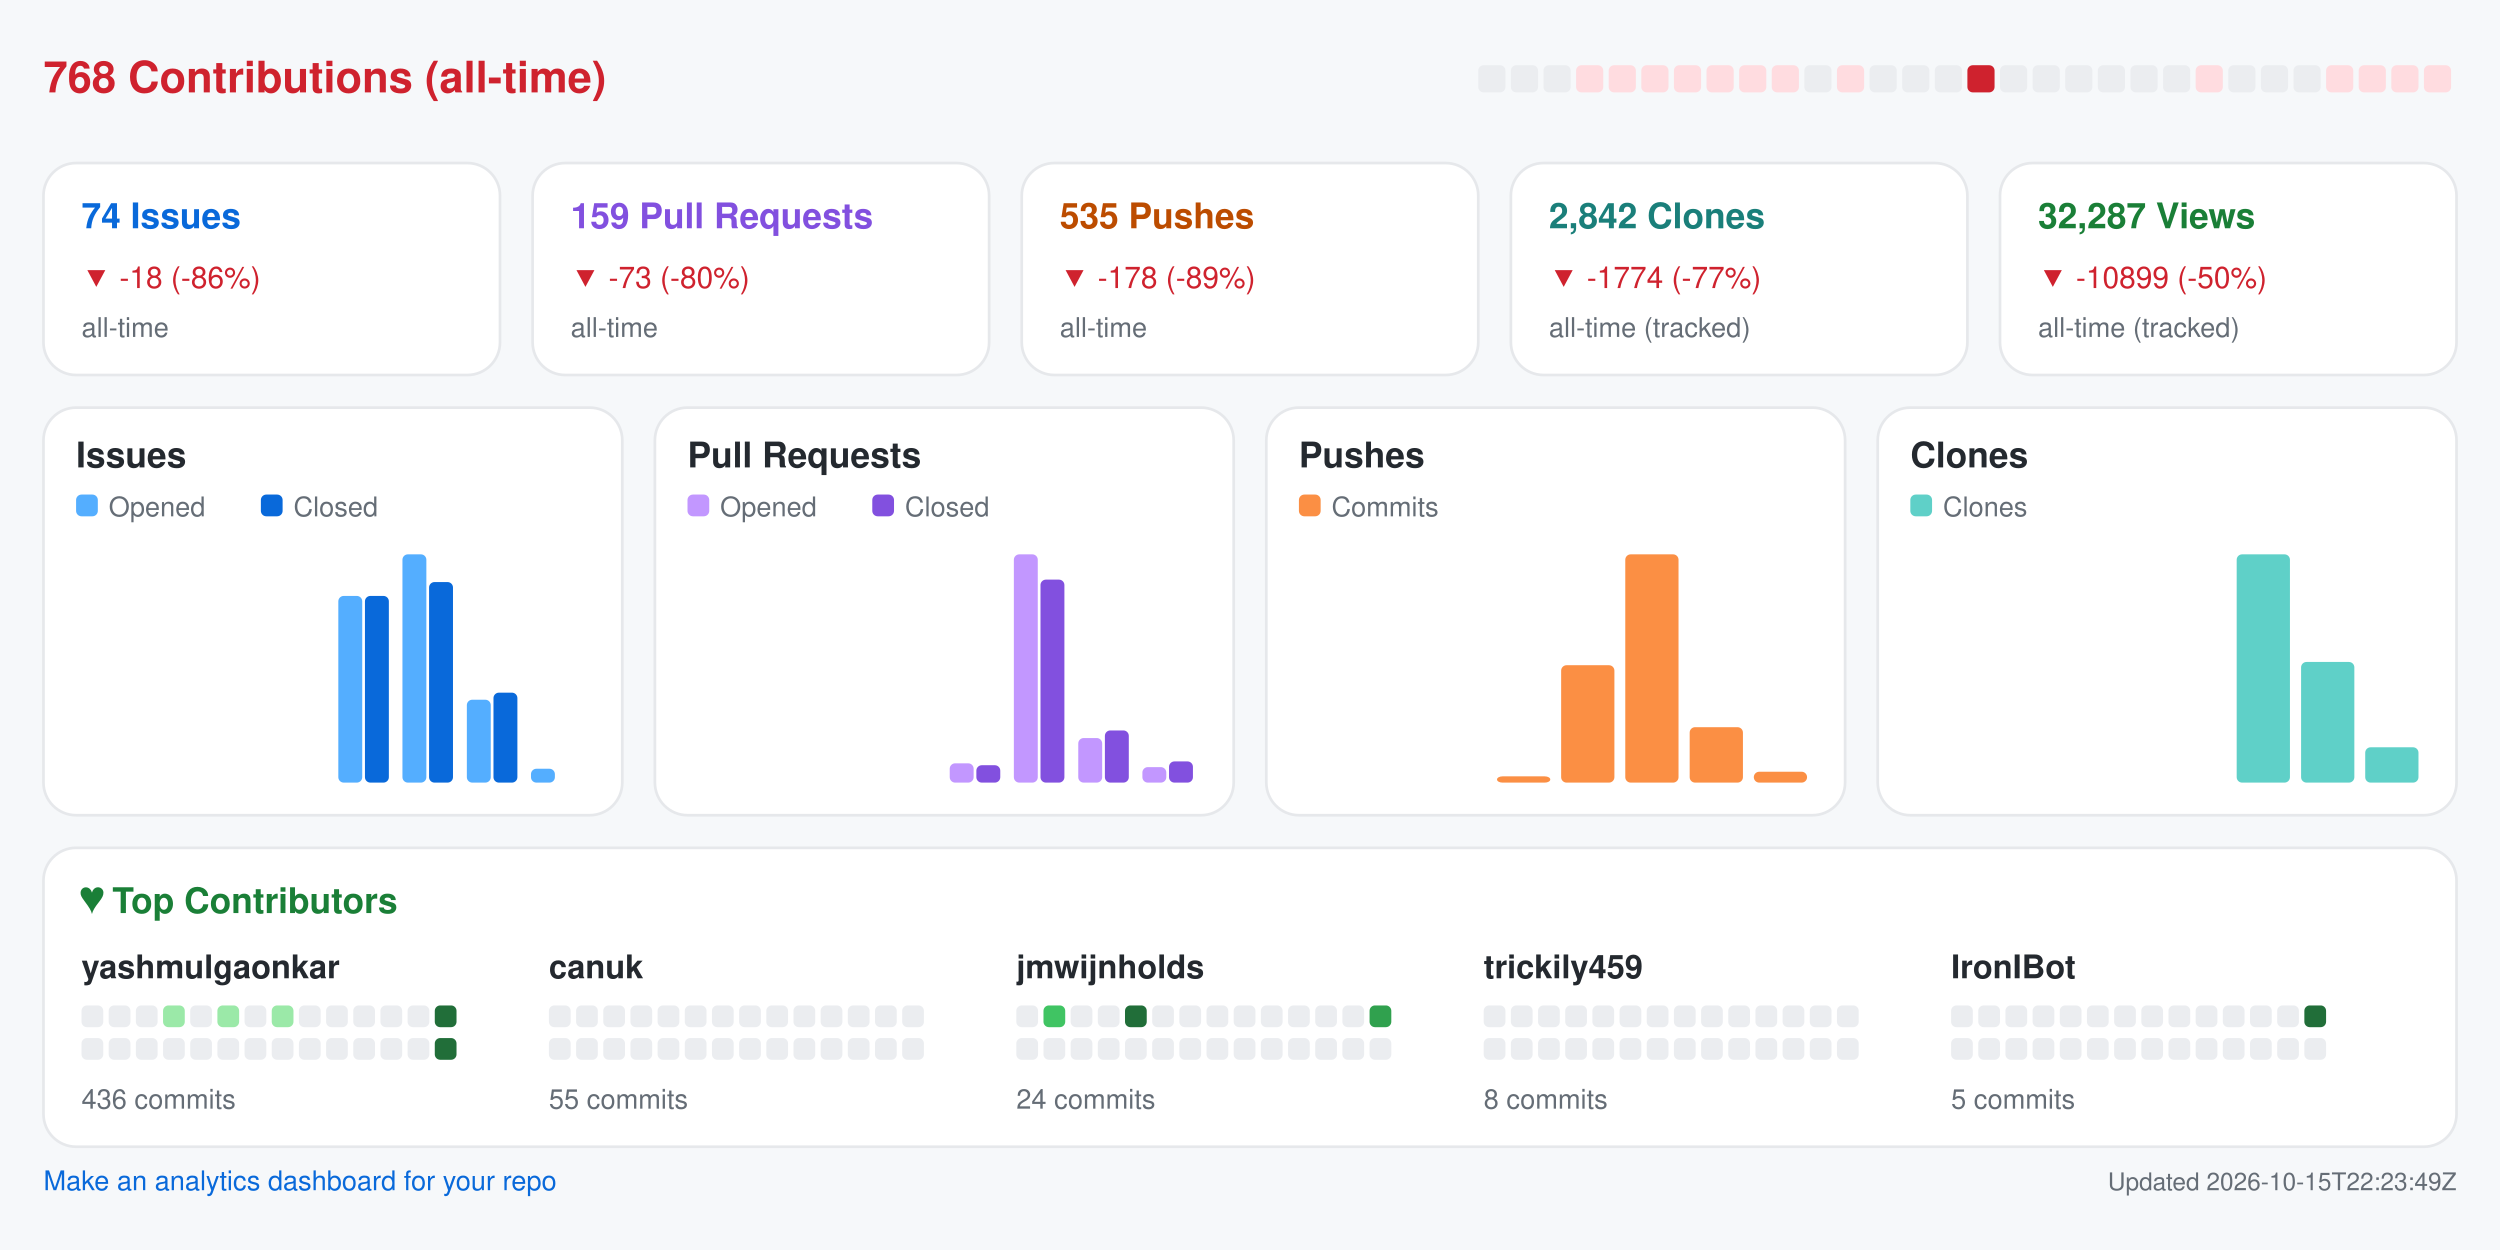
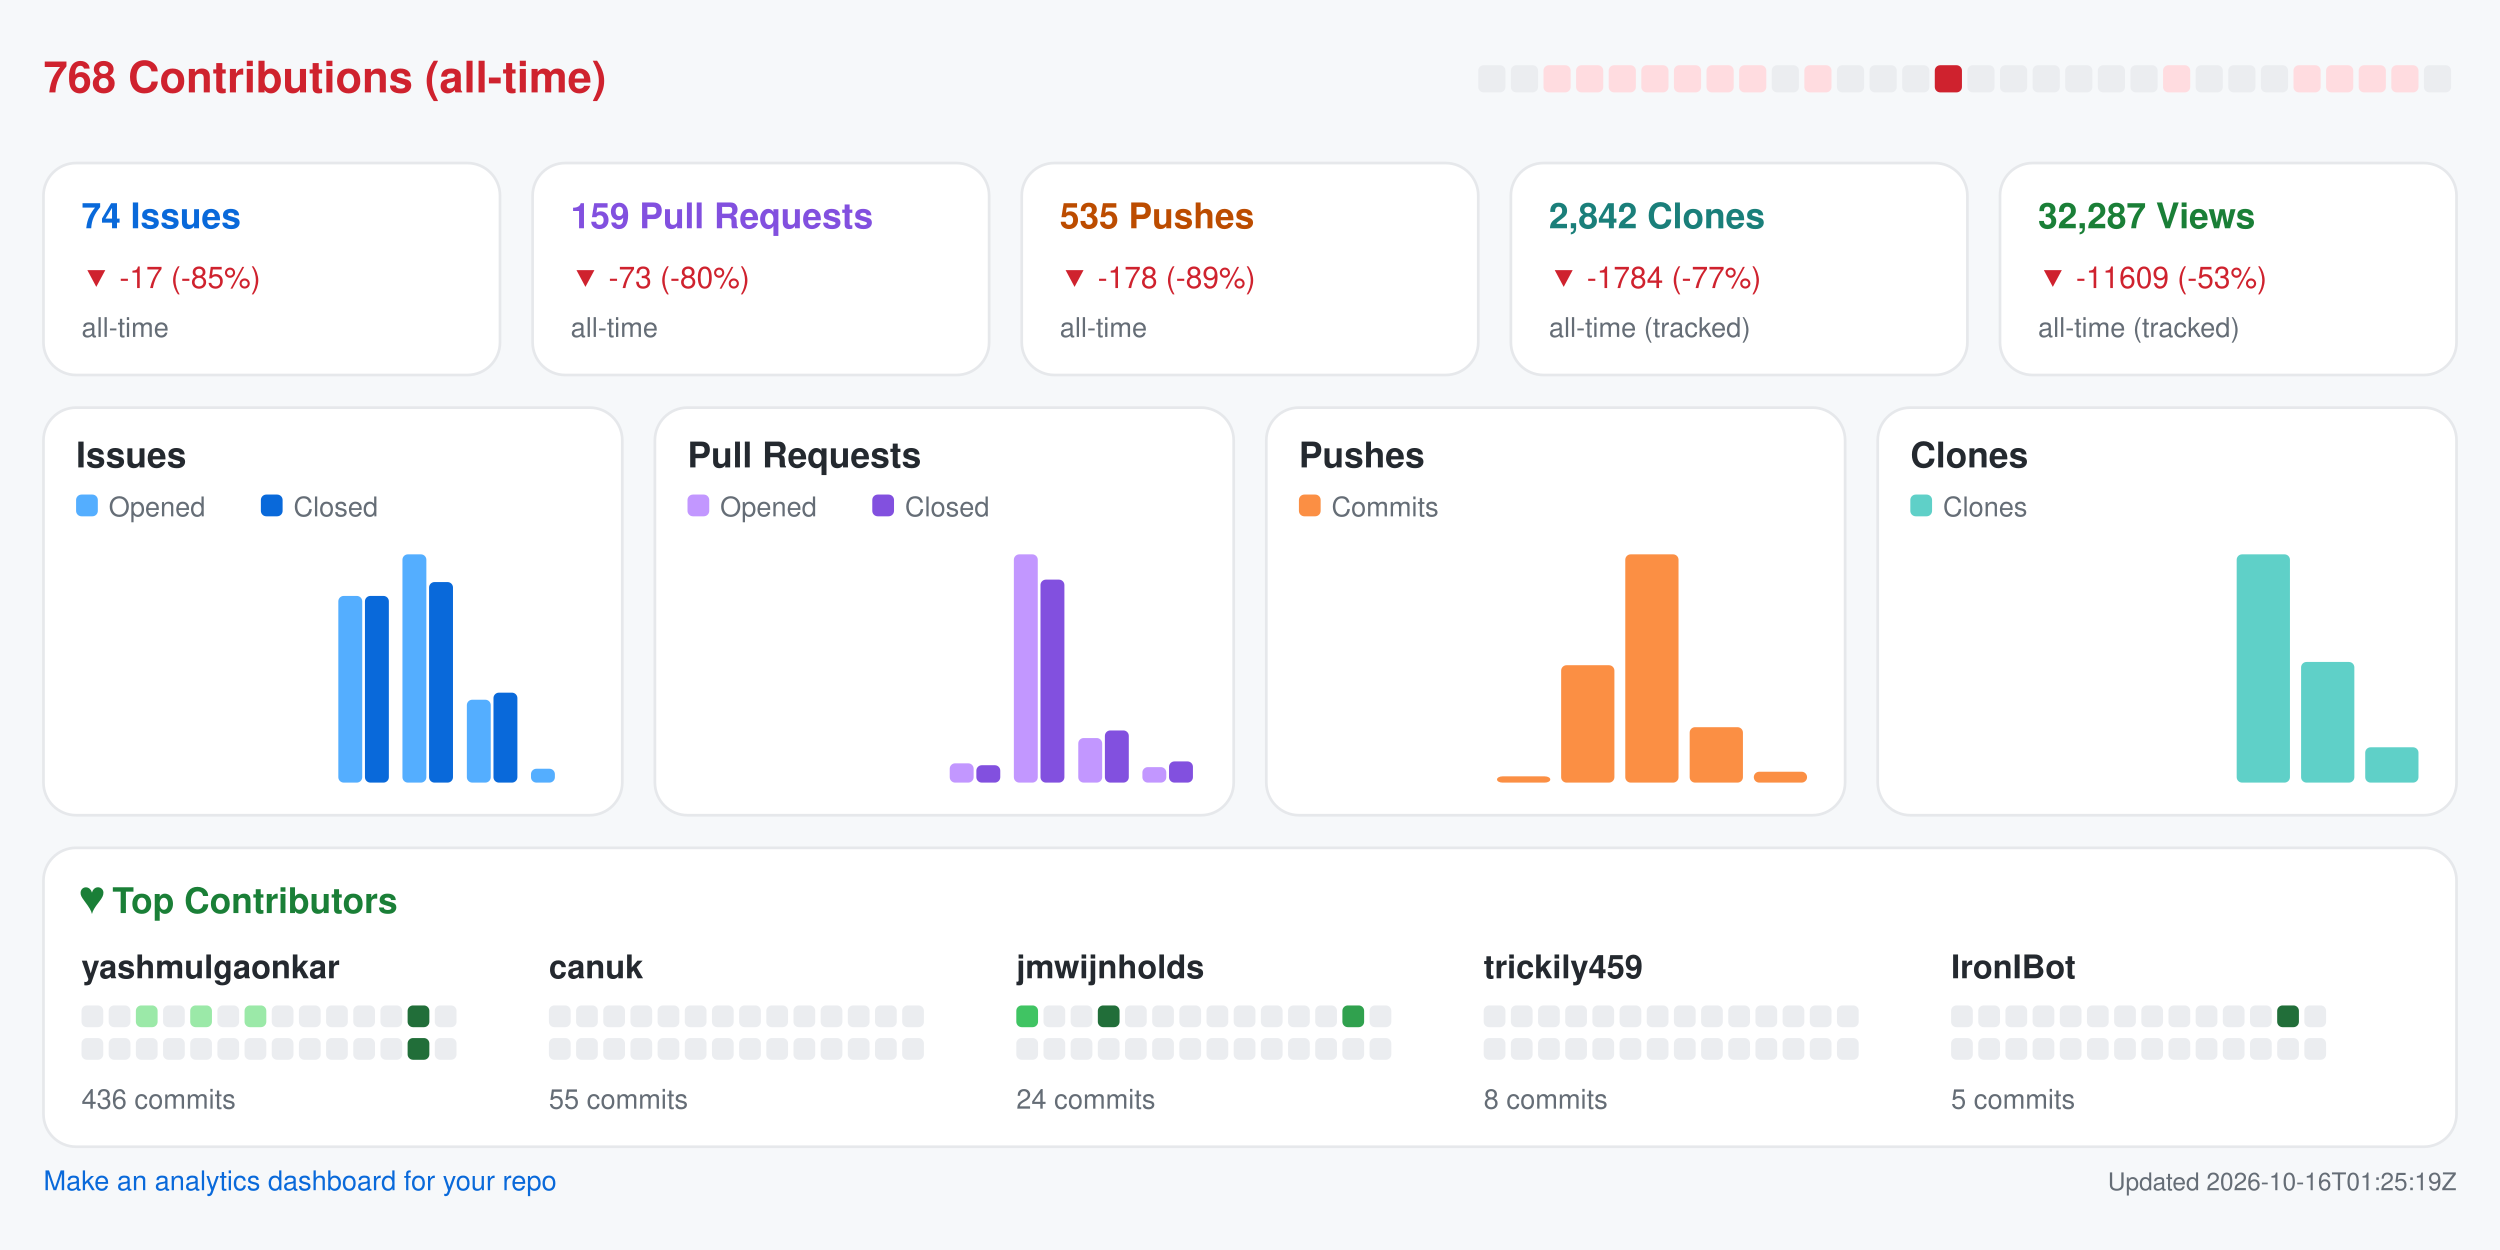
<svg xmlns="http://www.w3.org/2000/svg" width="920" height="460" viewBox="0 0 920 460" role="img" aria-label="Repository analytics for yashmulgaonkar/FlightScnr_Pi">
  <rect x="0.0" y="0.0" width="920.0" height="460.0" rx="0" fill="#f6f8fa" />
  <text x="16.0" y="34.0" fill="#cf222e" font-size="16" font-family="-apple-system,BlinkMacSystemFont,Segoe UI,Helvetica,Arial,sans-serif" font-weight="600" text-anchor="start">768 Contributions (all-time)</text>
  <rect x="544.0" y="24.0" width="10.0" height="10.0" rx="2" fill="#ebedf0" />
  <rect x="556.0" y="24.0" width="10.0" height="10.0" rx="2" fill="#ebedf0" />
-   <rect x="568.0" y="24.0" width="10.0" height="10.0" rx="2" fill="#ebedf0" />
+   <rect x="568.0" y="24.0" width="10.0" height="10.0" rx="2" fill="#ffdce0" />
  <rect x="580.0" y="24.0" width="10.0" height="10.0" rx="2" fill="#ffdce0" />
  <rect x="592.0" y="24.0" width="10.0" height="10.0" rx="2" fill="#ffdce0" />
  <rect x="604.0" y="24.0" width="10.0" height="10.0" rx="2" fill="#ffdce0" />
  <rect x="616.0" y="24.0" width="10.0" height="10.0" rx="2" fill="#ffdce0" />
  <rect x="628.0" y="24.0" width="10.0" height="10.0" rx="2" fill="#ffdce0" />
  <rect x="640.0" y="24.0" width="10.0" height="10.0" rx="2" fill="#ffdce0" />
-   <rect x="652.0" y="24.0" width="10.0" height="10.0" rx="2" fill="#ffdce0" />
-   <rect x="664.0" y="24.0" width="10.0" height="10.0" rx="2" fill="#ebedf0" />
-   <rect x="676.0" y="24.0" width="10.0" height="10.0" rx="2" fill="#ffdce0" />
+   <rect x="652.0" y="24.0" width="10.0" height="10.0" rx="2" fill="#ebedf0" />
+   <rect x="664.0" y="24.0" width="10.0" height="10.0" rx="2" fill="#ffdce0" />
+   <rect x="676.0" y="24.0" width="10.0" height="10.0" rx="2" fill="#ebedf0" />
  <rect x="688.0" y="24.0" width="10.0" height="10.0" rx="2" fill="#ebedf0" />
  <rect x="700.0" y="24.0" width="10.0" height="10.0" rx="2" fill="#ebedf0" />
-   <rect x="712.0" y="24.0" width="10.0" height="10.0" rx="2" fill="#ebedf0" />
-   <rect x="724.0" y="24.0" width="10.0" height="10.0" rx="2" fill="#cf222e" />
+   <rect x="712.0" y="24.0" width="10.0" height="10.0" rx="2" fill="#cf222e" />
+   <rect x="724.0" y="24.0" width="10.0" height="10.0" rx="2" fill="#ebedf0" />
  <rect x="736.0" y="24.0" width="10.0" height="10.0" rx="2" fill="#ebedf0" />
  <rect x="748.0" y="24.0" width="10.0" height="10.0" rx="2" fill="#ebedf0" />
  <rect x="760.0" y="24.0" width="10.0" height="10.0" rx="2" fill="#ebedf0" />
  <rect x="772.0" y="24.0" width="10.0" height="10.0" rx="2" fill="#ebedf0" />
  <rect x="784.0" y="24.0" width="10.0" height="10.0" rx="2" fill="#ebedf0" />
-   <rect x="796.0" y="24.0" width="10.0" height="10.0" rx="2" fill="#ebedf0" />
-   <rect x="808.0" y="24.0" width="10.0" height="10.0" rx="2" fill="#ffdce0" />
+   <rect x="796.0" y="24.0" width="10.0" height="10.0" rx="2" fill="#ffdce0" />
+   <rect x="808.0" y="24.0" width="10.0" height="10.0" rx="2" fill="#ebedf0" />
  <rect x="820.0" y="24.0" width="10.0" height="10.0" rx="2" fill="#ebedf0" />
  <rect x="832.0" y="24.0" width="10.0" height="10.0" rx="2" fill="#ebedf0" />
-   <rect x="844.0" y="24.0" width="10.0" height="10.0" rx="2" fill="#ebedf0" />
+   <rect x="844.0" y="24.0" width="10.0" height="10.0" rx="2" fill="#ffdce0" />
  <rect x="856.0" y="24.0" width="10.0" height="10.0" rx="2" fill="#ffdce0" />
  <rect x="868.0" y="24.0" width="10.0" height="10.0" rx="2" fill="#ffdce0" />
  <rect x="880.0" y="24.0" width="10.0" height="10.0" rx="2" fill="#ffdce0" />
-   <rect x="892.0" y="24.0" width="10.0" height="10.0" rx="2" fill="#ffdce0" />
+   <rect x="892.0" y="24.0" width="10.0" height="10.0" rx="2" fill="#ebedf0" />
  <rect x="16.0" y="60.0" width="168.0" height="78.0" rx="12" fill="#ffffff" stroke="#e6e8eb" />
  <text x="30.0" y="84.0" fill="#0969da" font-size="13" font-family="-apple-system,BlinkMacSystemFont,Segoe UI,Helvetica,Arial,sans-serif" font-weight="600" text-anchor="start">74 Issues</text>
-   <text x="30.0" y="106.0" fill="#cf222e" font-size="11" font-family="-apple-system,BlinkMacSystemFont,Segoe UI,Helvetica,Arial,sans-serif" font-weight="400" text-anchor="start">▼ -18 (-86%)</text>
+   <text x="30.0" y="106.0" fill="#cf222e" font-size="11" font-family="-apple-system,BlinkMacSystemFont,Segoe UI,Helvetica,Arial,sans-serif" font-weight="400" text-anchor="start">▼ -17 (-85%)</text>
  <text x="30.0" y="124.0" fill="#656d76" font-size="10" font-family="-apple-system,BlinkMacSystemFont,Segoe UI,Helvetica,Arial,sans-serif" font-weight="400" text-anchor="start">all-time</text>
  <rect x="196.0" y="60.0" width="168.0" height="78.0" rx="12" fill="#ffffff" stroke="#e6e8eb" />
  <text x="210.0" y="84.0" fill="#8250df" font-size="13" font-family="-apple-system,BlinkMacSystemFont,Segoe UI,Helvetica,Arial,sans-serif" font-weight="600" text-anchor="start">159 Pull Requests</text>
  <text x="210.0" y="106.0" fill="#cf222e" font-size="11" font-family="-apple-system,BlinkMacSystemFont,Segoe UI,Helvetica,Arial,sans-serif" font-weight="400" text-anchor="start">▼ -73 (-80%)</text>
  <text x="210.0" y="124.0" fill="#656d76" font-size="10" font-family="-apple-system,BlinkMacSystemFont,Segoe UI,Helvetica,Arial,sans-serif" font-weight="400" text-anchor="start">all-time</text>
  <rect x="376.0" y="60.0" width="168.0" height="78.0" rx="12" fill="#ffffff" stroke="#e6e8eb" />
  <text x="390.0" y="84.0" fill="#bc4c00" font-size="13" font-family="-apple-system,BlinkMacSystemFont,Segoe UI,Helvetica,Arial,sans-serif" font-weight="600" text-anchor="start">535 Pushes</text>
  <text x="390.0" y="106.0" fill="#cf222e" font-size="11" font-family="-apple-system,BlinkMacSystemFont,Segoe UI,Helvetica,Arial,sans-serif" font-weight="400" text-anchor="start">▼ -178 (-89%)</text>
  <text x="390.0" y="124.0" fill="#656d76" font-size="10" font-family="-apple-system,BlinkMacSystemFont,Segoe UI,Helvetica,Arial,sans-serif" font-weight="400" text-anchor="start">all-time</text>
  <rect x="556.0" y="60.0" width="168.0" height="78.0" rx="12" fill="#ffffff" stroke="#e6e8eb" />
  <text x="570.0" y="84.0" fill="#1a7f7a" font-size="13" font-family="-apple-system,BlinkMacSystemFont,Segoe UI,Helvetica,Arial,sans-serif" font-weight="600" text-anchor="start">2,842 Clones</text>
-   <text x="570.0" y="106.0" fill="#cf222e" font-size="11" font-family="-apple-system,BlinkMacSystemFont,Segoe UI,Helvetica,Arial,sans-serif" font-weight="400" text-anchor="start">▼ -1774 (-77%)</text>
+   <text x="570.0" y="106.0" fill="#cf222e" font-size="11" font-family="-apple-system,BlinkMacSystemFont,Segoe UI,Helvetica,Arial,sans-serif" font-weight="400" text-anchor="start">▼ -1784 (-77%)</text>
  <text x="570.0" y="124.0" fill="#656d76" font-size="10" font-family="-apple-system,BlinkMacSystemFont,Segoe UI,Helvetica,Arial,sans-serif" font-weight="400" text-anchor="start">all-time (tracked)</text>
  <rect x="736.0" y="60.0" width="168.0" height="78.0" rx="12" fill="#ffffff" stroke="#e6e8eb" />
  <text x="750.0" y="84.0" fill="#1a7f37" font-size="13" font-family="-apple-system,BlinkMacSystemFont,Segoe UI,Helvetica,Arial,sans-serif" font-weight="600" text-anchor="start">32,287 Views</text>
-   <text x="750.0" y="106.0" fill="#cf222e" font-size="11" font-family="-apple-system,BlinkMacSystemFont,Segoe UI,Helvetica,Arial,sans-serif" font-weight="400" text-anchor="start">▼ -10899 (-50%)</text>
+   <text x="750.0" y="106.0" fill="#cf222e" font-size="11" font-family="-apple-system,BlinkMacSystemFont,Segoe UI,Helvetica,Arial,sans-serif" font-weight="400" text-anchor="start">▼ -11609 (-53%)</text>
  <text x="750.0" y="124.0" fill="#656d76" font-size="10" font-family="-apple-system,BlinkMacSystemFont,Segoe UI,Helvetica,Arial,sans-serif" font-weight="400" text-anchor="start">all-time (tracked)</text>
  <rect x="16.0" y="150.0" width="213.0" height="150.0" rx="12" fill="#ffffff" stroke="#e6e8eb" />
  <text x="28.0" y="172.0" fill="#24292f" font-size="13" font-family="-apple-system,BlinkMacSystemFont,Segoe UI,Helvetica,Arial,sans-serif" font-weight="600" text-anchor="start">Issues</text>
  <rect x="28.0" y="182.0" width="8.0" height="8.0" rx="2" fill="#54aeff" />
  <text x="40.0" y="190.0" fill="#656d76" font-size="10" font-family="-apple-system,BlinkMacSystemFont,Segoe UI,Helvetica,Arial,sans-serif" font-weight="400" text-anchor="start">Opened</text>
  <rect x="96.0" y="182.0" width="8.0" height="8.0" rx="2" fill="#0969da" />
  <text x="108.0" y="190.0" fill="#656d76" font-size="10" font-family="-apple-system,BlinkMacSystemFont,Segoe UI,Helvetica,Arial,sans-serif" font-weight="400" text-anchor="start">Closed</text>
  <rect x="30.0" y="288.0" width="8.8" height="0.0" rx="2" fill="#54aeff" />
  <rect x="39.8" y="288.0" width="8.8" height="0.0" rx="2" fill="#0969da" />
  <rect x="53.6" y="288.0" width="8.8" height="0.0" rx="2" fill="#54aeff" />
  <rect x="63.4" y="288.0" width="8.8" height="0.0" rx="2" fill="#0969da" />
  <rect x="77.2" y="288.0" width="8.8" height="0.0" rx="2" fill="#54aeff" />
  <rect x="87.1" y="288.0" width="8.8" height="0.0" rx="2" fill="#0969da" />
  <rect x="100.9" y="288.0" width="8.8" height="0.0" rx="2" fill="#54aeff" />
  <rect x="110.7" y="288.0" width="8.8" height="0.0" rx="2" fill="#0969da" />
  <rect x="124.5" y="219.3" width="8.8" height="68.7" rx="2" fill="#54aeff" />
  <rect x="134.3" y="219.3" width="8.8" height="68.7" rx="2" fill="#0969da" />
  <rect x="148.1" y="204.0" width="8.8" height="84.0" rx="2" fill="#54aeff" />
  <rect x="157.9" y="214.2" width="8.8" height="73.8" rx="2" fill="#0969da" />
  <rect x="171.8" y="257.5" width="8.8" height="30.5" rx="2" fill="#54aeff" />
  <rect x="181.6" y="254.9" width="8.8" height="33.1" rx="2" fill="#0969da" />
  <rect x="195.4" y="282.9" width="8.8" height="5.1" rx="2" fill="#54aeff" />
  <rect x="205.2" y="288.0" width="8.8" height="0.0" rx="2" fill="#0969da" />
  <rect x="241.0" y="150.0" width="213.0" height="150.0" rx="12" fill="#ffffff" stroke="#e6e8eb" />
  <text x="253.0" y="172.0" fill="#24292f" font-size="13" font-family="-apple-system,BlinkMacSystemFont,Segoe UI,Helvetica,Arial,sans-serif" font-weight="600" text-anchor="start">Pull Requests</text>
  <rect x="253.0" y="182.0" width="8.0" height="8.0" rx="2" fill="#c297ff" />
  <text x="265.0" y="190.0" fill="#656d76" font-size="10" font-family="-apple-system,BlinkMacSystemFont,Segoe UI,Helvetica,Arial,sans-serif" font-weight="400" text-anchor="start">Opened</text>
  <rect x="321.0" y="182.0" width="8.0" height="8.0" rx="2" fill="#8250df" />
  <text x="333.0" y="190.0" fill="#656d76" font-size="10" font-family="-apple-system,BlinkMacSystemFont,Segoe UI,Helvetica,Arial,sans-serif" font-weight="400" text-anchor="start">Closed</text>
  <rect x="255.0" y="288.0" width="8.8" height="0.0" rx="2" fill="#c297ff" />
  <rect x="264.8" y="288.0" width="8.8" height="0.0" rx="2" fill="#8250df" />
  <rect x="278.6" y="288.0" width="8.8" height="0.0" rx="2" fill="#c297ff" />
  <rect x="288.4" y="288.0" width="8.8" height="0.0" rx="2" fill="#8250df" />
  <rect x="302.2" y="288.0" width="8.8" height="0.0" rx="2" fill="#c297ff" />
  <rect x="312.1" y="288.0" width="8.8" height="0.0" rx="2" fill="#8250df" />
  <rect x="325.9" y="288.0" width="8.8" height="0.0" rx="2" fill="#c297ff" />
  <rect x="335.7" y="288.0" width="8.8" height="0.0" rx="2" fill="#8250df" />
  <rect x="349.5" y="280.9" width="8.8" height="7.1" rx="2" fill="#c297ff" />
  <rect x="359.3" y="281.6" width="8.8" height="6.4" rx="2" fill="#8250df" />
  <rect x="373.1" y="204.0" width="8.8" height="84.0" rx="2" fill="#c297ff" />
  <rect x="382.9" y="213.3" width="8.8" height="74.7" rx="2" fill="#8250df" />
  <rect x="396.8" y="271.6" width="8.8" height="16.4" rx="2" fill="#c297ff" />
  <rect x="406.6" y="268.8" width="8.8" height="19.2" rx="2" fill="#8250df" />
  <rect x="420.4" y="282.3" width="8.8" height="5.7" rx="2" fill="#c297ff" />
  <rect x="430.2" y="280.2" width="8.8" height="7.8" rx="2" fill="#8250df" />
  <rect x="466.0" y="150.0" width="213.0" height="150.0" rx="12" fill="#ffffff" stroke="#e6e8eb" />
  <text x="478.0" y="172.0" fill="#24292f" font-size="13" font-family="-apple-system,BlinkMacSystemFont,Segoe UI,Helvetica,Arial,sans-serif" font-weight="600" text-anchor="start">Pushes</text>
  <rect x="478.0" y="182.0" width="8.0" height="8.0" rx="2" fill="#fb8f44" />
  <text x="490.0" y="190.0" fill="#656d76" font-size="10" font-family="-apple-system,BlinkMacSystemFont,Segoe UI,Helvetica,Arial,sans-serif" font-weight="400" text-anchor="start">Commits</text>
  <rect x="480.0" y="288.0" width="19.6" height="0.0" rx="2" fill="#fb8f44" />
  <rect x="503.6" y="288.0" width="19.6" height="0.0" rx="2" fill="#fb8f44" />
  <rect x="527.2" y="288.0" width="19.6" height="0.0" rx="2" fill="#fb8f44" />
  <rect x="550.9" y="285.7" width="19.6" height="2.3" rx="2" fill="#fb8f44" />
  <rect x="574.5" y="244.8" width="19.6" height="43.2" rx="2" fill="#fb8f44" />
  <rect x="598.1" y="204.0" width="19.6" height="84.0" rx="2" fill="#fb8f44" />
  <rect x="621.8" y="267.6" width="19.6" height="20.4" rx="2" fill="#fb8f44" />
  <rect x="645.4" y="284.0" width="19.6" height="4.0" rx="2" fill="#fb8f44" />
  <rect x="691.0" y="150.0" width="213.0" height="150.0" rx="12" fill="#ffffff" stroke="#e6e8eb" />
  <text x="703.0" y="172.0" fill="#24292f" font-size="13" font-family="-apple-system,BlinkMacSystemFont,Segoe UI,Helvetica,Arial,sans-serif" font-weight="600" text-anchor="start">Clones</text>
  <rect x="703.0" y="182.0" width="8.0" height="8.0" rx="2" fill="#5fd0c8" />
  <text x="715.0" y="190.0" fill="#656d76" font-size="10" font-family="-apple-system,BlinkMacSystemFont,Segoe UI,Helvetica,Arial,sans-serif" font-weight="400" text-anchor="start">Clones</text>
  <rect x="705.0" y="288.0" width="19.6" height="0.0" rx="2" fill="#5fd0c8" />
  <rect x="728.6" y="288.0" width="19.6" height="0.0" rx="2" fill="#5fd0c8" />
  <rect x="752.2" y="288.0" width="19.6" height="0.0" rx="2" fill="#5fd0c8" />
  <rect x="775.9" y="288.0" width="19.6" height="0.0" rx="2" fill="#5fd0c8" />
  <rect x="799.5" y="288.0" width="19.6" height="0.0" rx="2" fill="#5fd0c8" />
  <rect x="823.1" y="204.0" width="19.6" height="84.0" rx="2" fill="#5fd0c8" />
  <rect x="846.8" y="243.6" width="19.6" height="44.4" rx="2" fill="#5fd0c8" />
  <rect x="870.4" y="275.0" width="19.6" height="13.0" rx="2" fill="#5fd0c8" />
  <rect x="16.0" y="312.0" width="888.0" height="110.0" rx="12" fill="#ffffff" stroke="#e6e8eb" />
  <text x="30.0" y="336.0" fill="#1a7f37" font-size="13" font-family="-apple-system,BlinkMacSystemFont,Segoe UI,Helvetica,Arial,sans-serif" font-weight="600" text-anchor="start">♥  Top Contributors</text>
  <text x="30.0" y="360.0" fill="#24292f" font-size="12" font-family="-apple-system,BlinkMacSystemFont,Segoe UI,Helvetica,Arial,sans-serif" font-weight="600" text-anchor="start">yashmulgaonkar</text>
  <rect x="30.0" y="370.0" width="8.0" height="8.0" rx="2" fill="#ebedf0" />
  <rect x="40.0" y="370.0" width="8.0" height="8.0" rx="2" fill="#ebedf0" />
-   <rect x="50.0" y="370.0" width="8.0" height="8.0" rx="2" fill="#ebedf0" />
-   <rect x="60.0" y="370.0" width="8.0" height="8.0" rx="2" fill="#9be9a8" />
-   <rect x="70.0" y="370.0" width="8.0" height="8.0" rx="2" fill="#ebedf0" />
-   <rect x="80.0" y="370.0" width="8.0" height="8.0" rx="2" fill="#9be9a8" />
-   <rect x="90.0" y="370.0" width="8.0" height="8.0" rx="2" fill="#ebedf0" />
-   <rect x="100.0" y="370.0" width="8.0" height="8.0" rx="2" fill="#9be9a8" />
+   <rect x="50.0" y="370.0" width="8.0" height="8.0" rx="2" fill="#9be9a8" />
+   <rect x="60.0" y="370.0" width="8.0" height="8.0" rx="2" fill="#ebedf0" />
+   <rect x="70.0" y="370.0" width="8.0" height="8.0" rx="2" fill="#9be9a8" />
+   <rect x="80.0" y="370.0" width="8.0" height="8.0" rx="2" fill="#ebedf0" />
+   <rect x="90.0" y="370.0" width="8.0" height="8.0" rx="2" fill="#9be9a8" />
+   <rect x="100.0" y="370.0" width="8.0" height="8.0" rx="2" fill="#ebedf0" />
  <rect x="110.0" y="370.0" width="8.0" height="8.0" rx="2" fill="#ebedf0" />
  <rect x="120.0" y="370.0" width="8.0" height="8.0" rx="2" fill="#ebedf0" />
  <rect x="130.0" y="370.0" width="8.0" height="8.0" rx="2" fill="#ebedf0" />
  <rect x="140.0" y="370.0" width="8.0" height="8.0" rx="2" fill="#ebedf0" />
-   <rect x="150.0" y="370.0" width="8.0" height="8.0" rx="2" fill="#ebedf0" />
-   <rect x="160.0" y="370.0" width="8.0" height="8.0" rx="2" fill="#216e39" />
+   <rect x="150.0" y="370.0" width="8.0" height="8.0" rx="2" fill="#216e39" />
+   <rect x="160.0" y="370.0" width="8.0" height="8.0" rx="2" fill="#ebedf0" />
  <rect x="30.0" y="382.0" width="8.0" height="8.0" rx="2" fill="#ebedf0" />
  <rect x="40.0" y="382.0" width="8.0" height="8.0" rx="2" fill="#ebedf0" />
  <rect x="50.0" y="382.0" width="8.0" height="8.0" rx="2" fill="#ebedf0" />
  <rect x="60.0" y="382.0" width="8.0" height="8.0" rx="2" fill="#ebedf0" />
  <rect x="70.0" y="382.0" width="8.0" height="8.0" rx="2" fill="#ebedf0" />
  <rect x="80.0" y="382.0" width="8.0" height="8.0" rx="2" fill="#ebedf0" />
  <rect x="90.0" y="382.0" width="8.0" height="8.0" rx="2" fill="#ebedf0" />
  <rect x="100.0" y="382.0" width="8.0" height="8.0" rx="2" fill="#ebedf0" />
  <rect x="110.0" y="382.0" width="8.0" height="8.0" rx="2" fill="#ebedf0" />
  <rect x="120.0" y="382.0" width="8.0" height="8.0" rx="2" fill="#ebedf0" />
  <rect x="130.0" y="382.0" width="8.0" height="8.0" rx="2" fill="#ebedf0" />
  <rect x="140.0" y="382.0" width="8.0" height="8.0" rx="2" fill="#ebedf0" />
-   <rect x="150.0" y="382.0" width="8.0" height="8.0" rx="2" fill="#ebedf0" />
-   <rect x="160.0" y="382.0" width="8.0" height="8.0" rx="2" fill="#216e39" />
+   <rect x="150.0" y="382.0" width="8.0" height="8.0" rx="2" fill="#216e39" />
+   <rect x="160.0" y="382.0" width="8.0" height="8.0" rx="2" fill="#ebedf0" />
  <text x="30.0" y="408.0" fill="#656d76" font-size="10" font-family="-apple-system,BlinkMacSystemFont,Segoe UI,Helvetica,Arial,sans-serif" font-weight="400" text-anchor="start">436 commits</text>
  <text x="202.0" y="360.0" fill="#24292f" font-size="12" font-family="-apple-system,BlinkMacSystemFont,Segoe UI,Helvetica,Arial,sans-serif" font-weight="600" text-anchor="start">canuk</text>
  <rect x="202.0" y="370.0" width="8.0" height="8.0" rx="2" fill="#ebedf0" />
  <rect x="212.0" y="370.0" width="8.0" height="8.0" rx="2" fill="#ebedf0" />
  <rect x="222.0" y="370.0" width="8.0" height="8.0" rx="2" fill="#ebedf0" />
  <rect x="232.0" y="370.0" width="8.0" height="8.0" rx="2" fill="#ebedf0" />
  <rect x="242.0" y="370.0" width="8.0" height="8.0" rx="2" fill="#ebedf0" />
  <rect x="252.0" y="370.0" width="8.0" height="8.0" rx="2" fill="#ebedf0" />
  <rect x="262.0" y="370.0" width="8.0" height="8.0" rx="2" fill="#ebedf0" />
  <rect x="272.0" y="370.0" width="8.0" height="8.0" rx="2" fill="#ebedf0" />
  <rect x="282.0" y="370.0" width="8.0" height="8.0" rx="2" fill="#ebedf0" />
  <rect x="292.0" y="370.0" width="8.0" height="8.0" rx="2" fill="#ebedf0" />
  <rect x="302.0" y="370.0" width="8.0" height="8.0" rx="2" fill="#ebedf0" />
  <rect x="312.0" y="370.0" width="8.0" height="8.0" rx="2" fill="#ebedf0" />
  <rect x="322.0" y="370.0" width="8.0" height="8.0" rx="2" fill="#ebedf0" />
  <rect x="332.0" y="370.0" width="8.0" height="8.0" rx="2" fill="#ebedf0" />
  <rect x="202.0" y="382.0" width="8.0" height="8.0" rx="2" fill="#ebedf0" />
  <rect x="212.0" y="382.0" width="8.0" height="8.0" rx="2" fill="#ebedf0" />
  <rect x="222.0" y="382.0" width="8.0" height="8.0" rx="2" fill="#ebedf0" />
  <rect x="232.0" y="382.0" width="8.0" height="8.0" rx="2" fill="#ebedf0" />
  <rect x="242.0" y="382.0" width="8.0" height="8.0" rx="2" fill="#ebedf0" />
  <rect x="252.0" y="382.0" width="8.0" height="8.0" rx="2" fill="#ebedf0" />
  <rect x="262.0" y="382.0" width="8.0" height="8.0" rx="2" fill="#ebedf0" />
  <rect x="272.0" y="382.0" width="8.0" height="8.0" rx="2" fill="#ebedf0" />
  <rect x="282.0" y="382.0" width="8.0" height="8.0" rx="2" fill="#ebedf0" />
  <rect x="292.0" y="382.0" width="8.0" height="8.0" rx="2" fill="#ebedf0" />
  <rect x="302.0" y="382.0" width="8.0" height="8.0" rx="2" fill="#ebedf0" />
  <rect x="312.0" y="382.0" width="8.0" height="8.0" rx="2" fill="#ebedf0" />
  <rect x="322.0" y="382.0" width="8.0" height="8.0" rx="2" fill="#ebedf0" />
  <rect x="332.0" y="382.0" width="8.0" height="8.0" rx="2" fill="#ebedf0" />
  <text x="202.0" y="408.0" fill="#656d76" font-size="10" font-family="-apple-system,BlinkMacSystemFont,Segoe UI,Helvetica,Arial,sans-serif" font-weight="400" text-anchor="start">55 commits</text>
  <text x="374.0" y="360.0" fill="#24292f" font-size="12" font-family="-apple-system,BlinkMacSystemFont,Segoe UI,Helvetica,Arial,sans-serif" font-weight="600" text-anchor="start">jmwijnholds</text>
-   <rect x="374.0" y="370.0" width="8.0" height="8.0" rx="2" fill="#ebedf0" />
-   <rect x="384.0" y="370.0" width="8.0" height="8.0" rx="2" fill="#40c463" />
+   <rect x="374.0" y="370.0" width="8.0" height="8.0" rx="2" fill="#40c463" />
+   <rect x="384.0" y="370.0" width="8.0" height="8.0" rx="2" fill="#ebedf0" />
  <rect x="394.0" y="370.0" width="8.0" height="8.0" rx="2" fill="#ebedf0" />
-   <rect x="404.0" y="370.0" width="8.0" height="8.0" rx="2" fill="#ebedf0" />
-   <rect x="414.0" y="370.0" width="8.0" height="8.0" rx="2" fill="#216e39" />
+   <rect x="404.0" y="370.0" width="8.0" height="8.0" rx="2" fill="#216e39" />
+   <rect x="414.0" y="370.0" width="8.0" height="8.0" rx="2" fill="#ebedf0" />
  <rect x="424.0" y="370.0" width="8.0" height="8.0" rx="2" fill="#ebedf0" />
  <rect x="434.0" y="370.0" width="8.0" height="8.0" rx="2" fill="#ebedf0" />
  <rect x="444.0" y="370.0" width="8.0" height="8.0" rx="2" fill="#ebedf0" />
  <rect x="454.0" y="370.0" width="8.0" height="8.0" rx="2" fill="#ebedf0" />
  <rect x="464.0" y="370.0" width="8.0" height="8.0" rx="2" fill="#ebedf0" />
  <rect x="474.0" y="370.0" width="8.0" height="8.0" rx="2" fill="#ebedf0" />
  <rect x="484.0" y="370.0" width="8.0" height="8.0" rx="2" fill="#ebedf0" />
-   <rect x="494.0" y="370.0" width="8.0" height="8.0" rx="2" fill="#ebedf0" />
-   <rect x="504.0" y="370.0" width="8.0" height="8.0" rx="2" fill="#30a14e" />
+   <rect x="494.0" y="370.0" width="8.0" height="8.0" rx="2" fill="#30a14e" />
+   <rect x="504.0" y="370.0" width="8.0" height="8.0" rx="2" fill="#ebedf0" />
  <rect x="374.0" y="382.0" width="8.0" height="8.0" rx="2" fill="#ebedf0" />
  <rect x="384.0" y="382.0" width="8.0" height="8.0" rx="2" fill="#ebedf0" />
  <rect x="394.0" y="382.0" width="8.0" height="8.0" rx="2" fill="#ebedf0" />
  <rect x="404.0" y="382.0" width="8.0" height="8.0" rx="2" fill="#ebedf0" />
  <rect x="414.0" y="382.0" width="8.0" height="8.0" rx="2" fill="#ebedf0" />
  <rect x="424.0" y="382.0" width="8.0" height="8.0" rx="2" fill="#ebedf0" />
  <rect x="434.0" y="382.0" width="8.0" height="8.0" rx="2" fill="#ebedf0" />
  <rect x="444.0" y="382.0" width="8.0" height="8.0" rx="2" fill="#ebedf0" />
  <rect x="454.0" y="382.0" width="8.0" height="8.0" rx="2" fill="#ebedf0" />
  <rect x="464.0" y="382.0" width="8.0" height="8.0" rx="2" fill="#ebedf0" />
  <rect x="474.0" y="382.0" width="8.0" height="8.0" rx="2" fill="#ebedf0" />
  <rect x="484.0" y="382.0" width="8.0" height="8.0" rx="2" fill="#ebedf0" />
  <rect x="494.0" y="382.0" width="8.0" height="8.0" rx="2" fill="#ebedf0" />
  <rect x="504.0" y="382.0" width="8.0" height="8.0" rx="2" fill="#ebedf0" />
  <text x="374.0" y="408.0" fill="#656d76" font-size="10" font-family="-apple-system,BlinkMacSystemFont,Segoe UI,Helvetica,Arial,sans-serif" font-weight="400" text-anchor="start">24 commits</text>
  <text x="546.0" y="360.0" fill="#24292f" font-size="12" font-family="-apple-system,BlinkMacSystemFont,Segoe UI,Helvetica,Arial,sans-serif" font-weight="600" text-anchor="start">trickily459</text>
  <rect x="546.0" y="370.0" width="8.0" height="8.0" rx="2" fill="#ebedf0" />
  <rect x="556.0" y="370.0" width="8.0" height="8.0" rx="2" fill="#ebedf0" />
  <rect x="566.0" y="370.0" width="8.0" height="8.0" rx="2" fill="#ebedf0" />
  <rect x="576.0" y="370.0" width="8.0" height="8.0" rx="2" fill="#ebedf0" />
  <rect x="586.0" y="370.0" width="8.0" height="8.0" rx="2" fill="#ebedf0" />
  <rect x="596.0" y="370.0" width="8.0" height="8.0" rx="2" fill="#ebedf0" />
  <rect x="606.0" y="370.0" width="8.0" height="8.0" rx="2" fill="#ebedf0" />
  <rect x="616.0" y="370.0" width="8.0" height="8.0" rx="2" fill="#ebedf0" />
  <rect x="626.0" y="370.0" width="8.0" height="8.0" rx="2" fill="#ebedf0" />
  <rect x="636.0" y="370.0" width="8.0" height="8.0" rx="2" fill="#ebedf0" />
  <rect x="646.0" y="370.0" width="8.0" height="8.0" rx="2" fill="#ebedf0" />
  <rect x="656.0" y="370.0" width="8.0" height="8.0" rx="2" fill="#ebedf0" />
  <rect x="666.0" y="370.0" width="8.0" height="8.0" rx="2" fill="#ebedf0" />
  <rect x="676.0" y="370.0" width="8.0" height="8.0" rx="2" fill="#ebedf0" />
  <rect x="546.0" y="382.0" width="8.0" height="8.0" rx="2" fill="#ebedf0" />
  <rect x="556.0" y="382.0" width="8.0" height="8.0" rx="2" fill="#ebedf0" />
  <rect x="566.0" y="382.0" width="8.0" height="8.0" rx="2" fill="#ebedf0" />
  <rect x="576.0" y="382.0" width="8.0" height="8.0" rx="2" fill="#ebedf0" />
  <rect x="586.0" y="382.0" width="8.0" height="8.0" rx="2" fill="#ebedf0" />
  <rect x="596.0" y="382.0" width="8.0" height="8.0" rx="2" fill="#ebedf0" />
  <rect x="606.0" y="382.0" width="8.0" height="8.0" rx="2" fill="#ebedf0" />
  <rect x="616.0" y="382.0" width="8.0" height="8.0" rx="2" fill="#ebedf0" />
  <rect x="626.0" y="382.0" width="8.0" height="8.0" rx="2" fill="#ebedf0" />
  <rect x="636.0" y="382.0" width="8.0" height="8.0" rx="2" fill="#ebedf0" />
  <rect x="646.0" y="382.0" width="8.0" height="8.0" rx="2" fill="#ebedf0" />
  <rect x="656.0" y="382.0" width="8.0" height="8.0" rx="2" fill="#ebedf0" />
  <rect x="666.0" y="382.0" width="8.0" height="8.0" rx="2" fill="#ebedf0" />
  <rect x="676.0" y="382.0" width="8.0" height="8.0" rx="2" fill="#ebedf0" />
  <text x="546.0" y="408.0" fill="#656d76" font-size="10" font-family="-apple-system,BlinkMacSystemFont,Segoe UI,Helvetica,Arial,sans-serif" font-weight="400" text-anchor="start">8 commits</text>
  <text x="718.0" y="360.0" fill="#24292f" font-size="12" font-family="-apple-system,BlinkMacSystemFont,Segoe UI,Helvetica,Arial,sans-serif" font-weight="600" text-anchor="start">IronIBot</text>
  <rect x="718.0" y="370.0" width="8.0" height="8.0" rx="2" fill="#ebedf0" />
  <rect x="728.0" y="370.0" width="8.0" height="8.0" rx="2" fill="#ebedf0" />
  <rect x="738.0" y="370.0" width="8.0" height="8.0" rx="2" fill="#ebedf0" />
  <rect x="748.0" y="370.0" width="8.0" height="8.0" rx="2" fill="#ebedf0" />
  <rect x="758.0" y="370.0" width="8.0" height="8.0" rx="2" fill="#ebedf0" />
  <rect x="768.0" y="370.0" width="8.0" height="8.0" rx="2" fill="#ebedf0" />
  <rect x="778.0" y="370.0" width="8.0" height="8.0" rx="2" fill="#ebedf0" />
  <rect x="788.0" y="370.0" width="8.0" height="8.0" rx="2" fill="#ebedf0" />
  <rect x="798.0" y="370.0" width="8.0" height="8.0" rx="2" fill="#ebedf0" />
  <rect x="808.0" y="370.0" width="8.0" height="8.0" rx="2" fill="#ebedf0" />
  <rect x="818.0" y="370.0" width="8.0" height="8.0" rx="2" fill="#ebedf0" />
  <rect x="828.0" y="370.0" width="8.0" height="8.0" rx="2" fill="#ebedf0" />
-   <rect x="838.0" y="370.0" width="8.0" height="8.0" rx="2" fill="#ebedf0" />
-   <rect x="848.0" y="370.0" width="8.0" height="8.0" rx="2" fill="#216e39" />
+   <rect x="838.0" y="370.0" width="8.0" height="8.0" rx="2" fill="#216e39" />
+   <rect x="848.0" y="370.0" width="8.0" height="8.0" rx="2" fill="#ebedf0" />
  <rect x="718.0" y="382.0" width="8.0" height="8.0" rx="2" fill="#ebedf0" />
  <rect x="728.0" y="382.0" width="8.0" height="8.0" rx="2" fill="#ebedf0" />
  <rect x="738.0" y="382.0" width="8.0" height="8.0" rx="2" fill="#ebedf0" />
  <rect x="748.0" y="382.0" width="8.0" height="8.0" rx="2" fill="#ebedf0" />
  <rect x="758.0" y="382.0" width="8.0" height="8.0" rx="2" fill="#ebedf0" />
  <rect x="768.0" y="382.0" width="8.0" height="8.0" rx="2" fill="#ebedf0" />
  <rect x="778.0" y="382.0" width="8.0" height="8.0" rx="2" fill="#ebedf0" />
  <rect x="788.0" y="382.0" width="8.0" height="8.0" rx="2" fill="#ebedf0" />
  <rect x="798.0" y="382.0" width="8.0" height="8.0" rx="2" fill="#ebedf0" />
  <rect x="808.0" y="382.0" width="8.0" height="8.0" rx="2" fill="#ebedf0" />
  <rect x="818.0" y="382.0" width="8.0" height="8.0" rx="2" fill="#ebedf0" />
  <rect x="828.0" y="382.0" width="8.0" height="8.0" rx="2" fill="#ebedf0" />
  <rect x="838.0" y="382.0" width="8.0" height="8.0" rx="2" fill="#ebedf0" />
  <rect x="848.0" y="382.0" width="8.0" height="8.0" rx="2" fill="#ebedf0" />
  <text x="718.0" y="408.0" fill="#656d76" font-size="10" font-family="-apple-system,BlinkMacSystemFont,Segoe UI,Helvetica,Arial,sans-serif" font-weight="400" text-anchor="start">5 commits</text>
  <a href="https://github.com/yashmulgaonkar/repo-analytics" target="_blank" rel="noopener noreferrer">
    <text x="16.0" y="438.0" fill="#0969da" font-size="10" font-family="-apple-system,BlinkMacSystemFont,Segoe UI,Helvetica,Arial,sans-serif" font-weight="400" text-anchor="start">Make an analytics dashboard for your repo</text>
  </a>
-   <text x="904.0" y="438.0" fill="#656d76" font-size="9" font-family="-apple-system,BlinkMacSystemFont,Segoe UI,Helvetica,Arial,sans-serif" font-weight="400" text-anchor="end">Updated 2026-10-15T22:23:49Z</text>
+   <text x="904.0" y="438.0" fill="#656d76" font-size="9" font-family="-apple-system,BlinkMacSystemFont,Segoe UI,Helvetica,Arial,sans-serif" font-weight="400" text-anchor="end">Updated 2026-10-16T01:25:19Z</text>
</svg>
